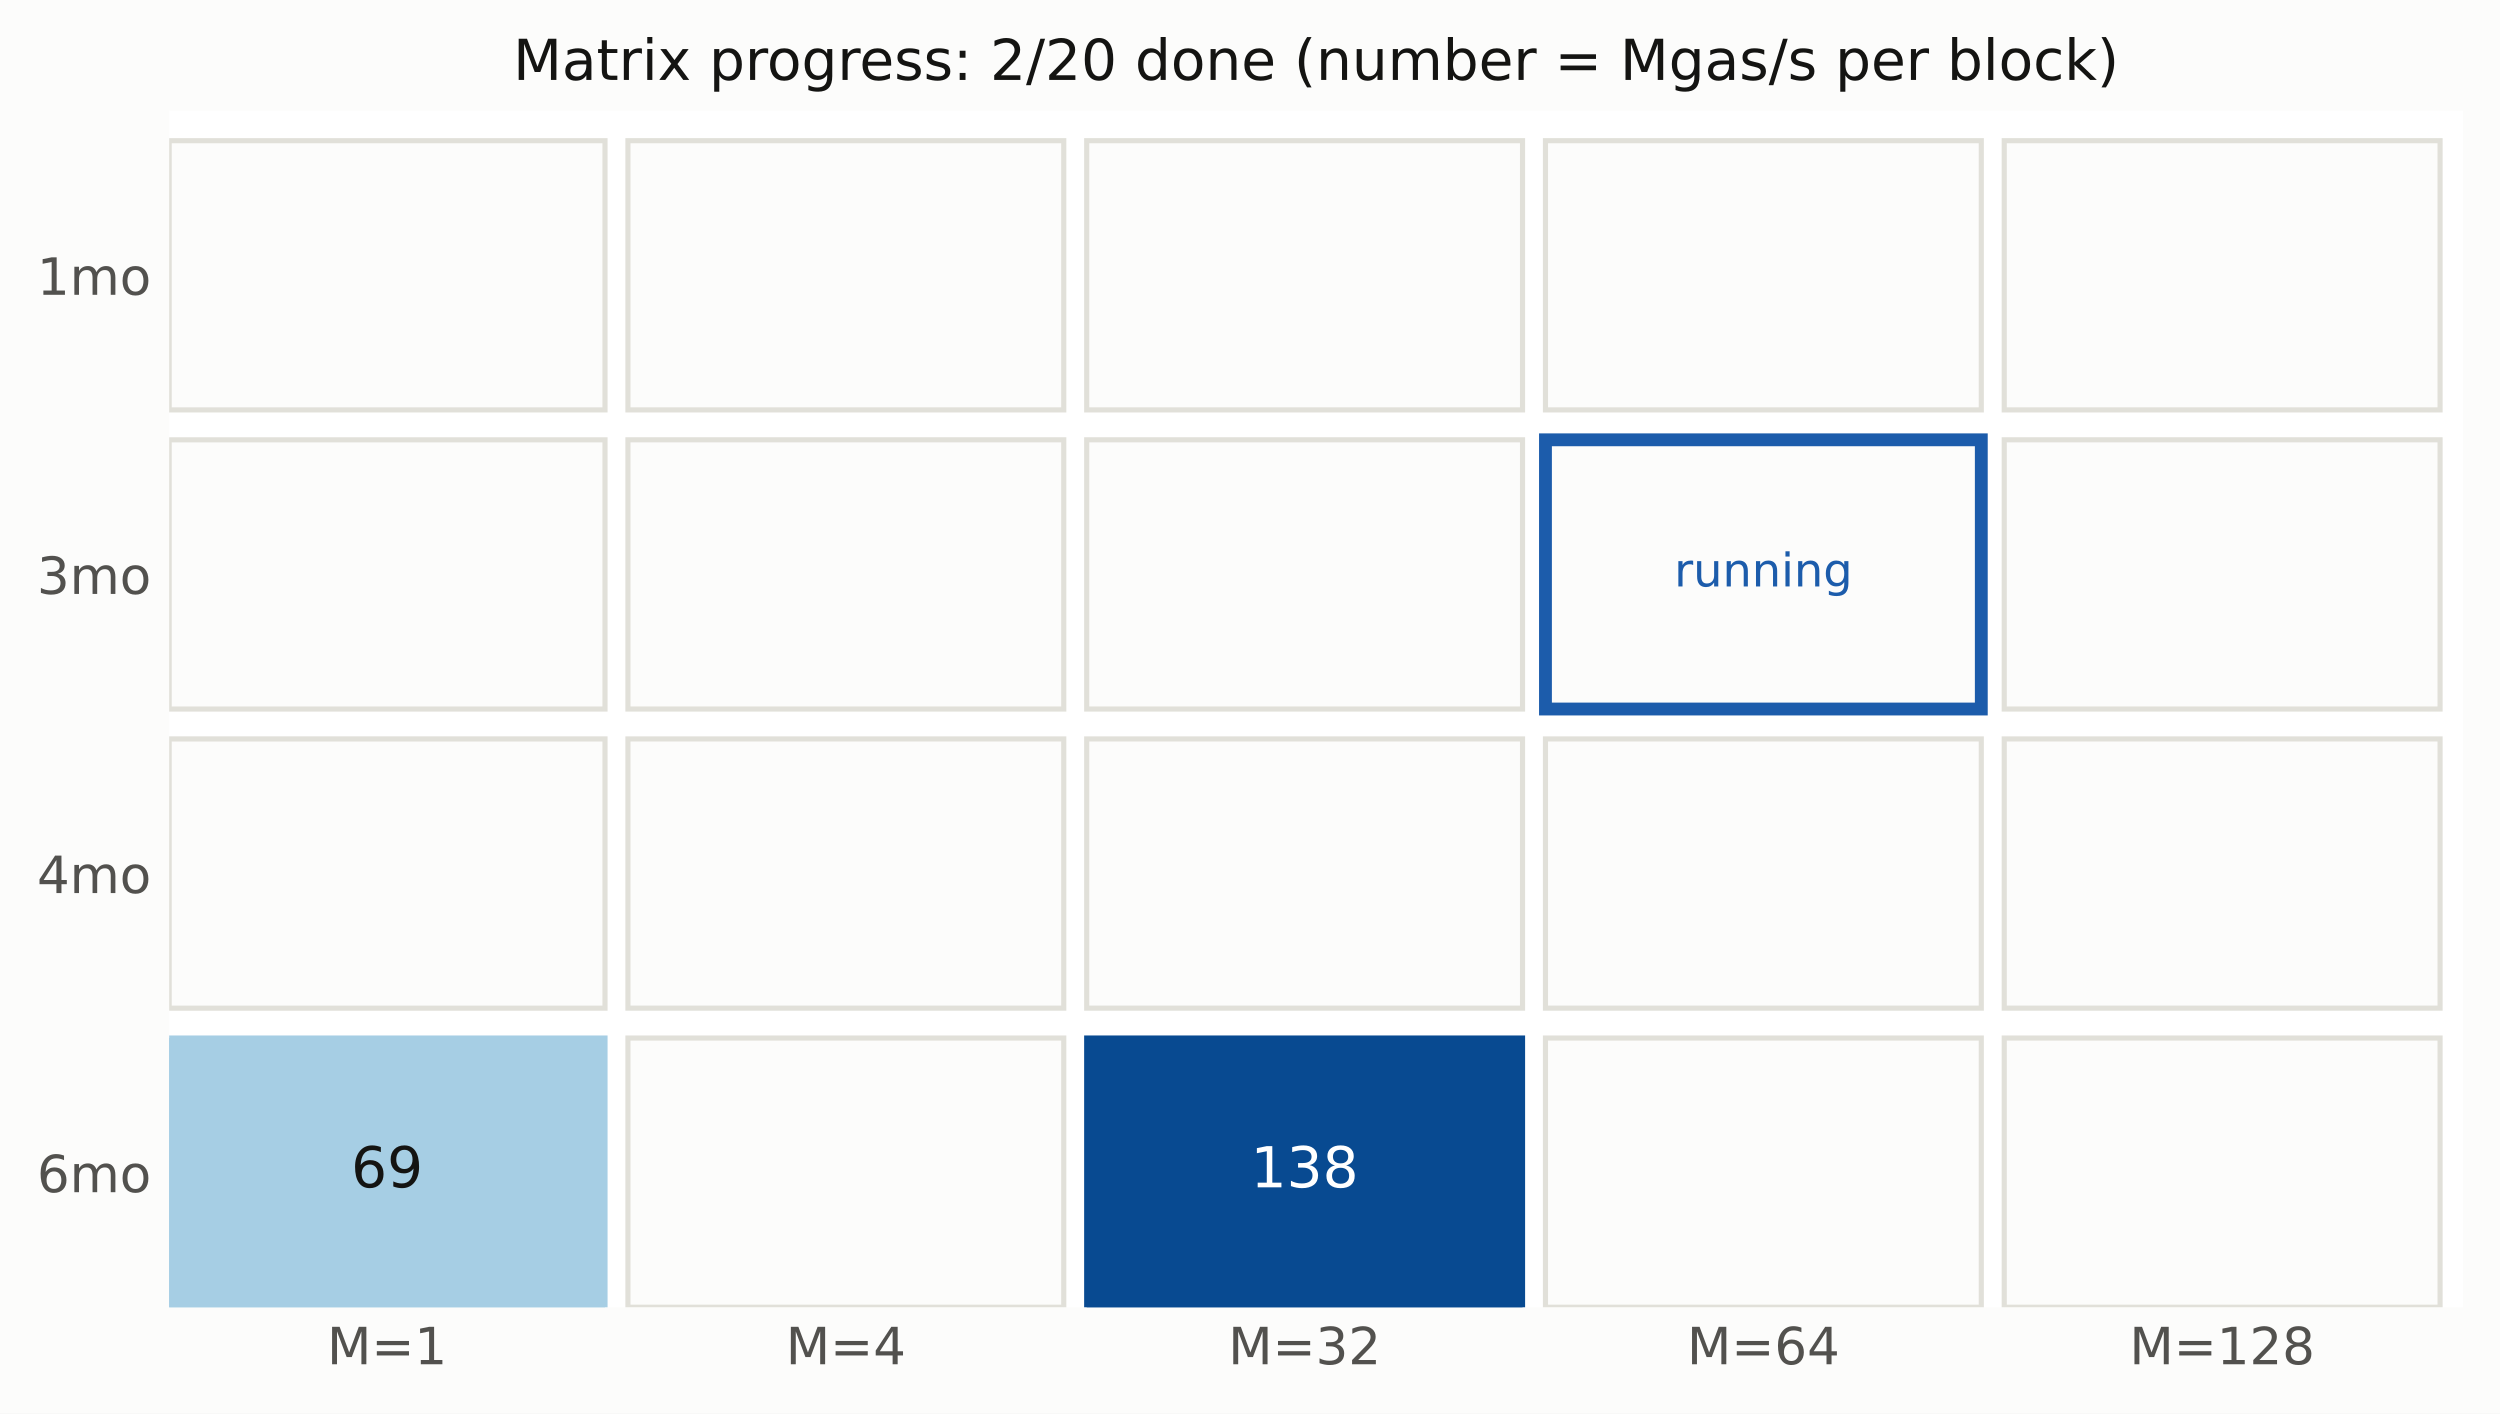
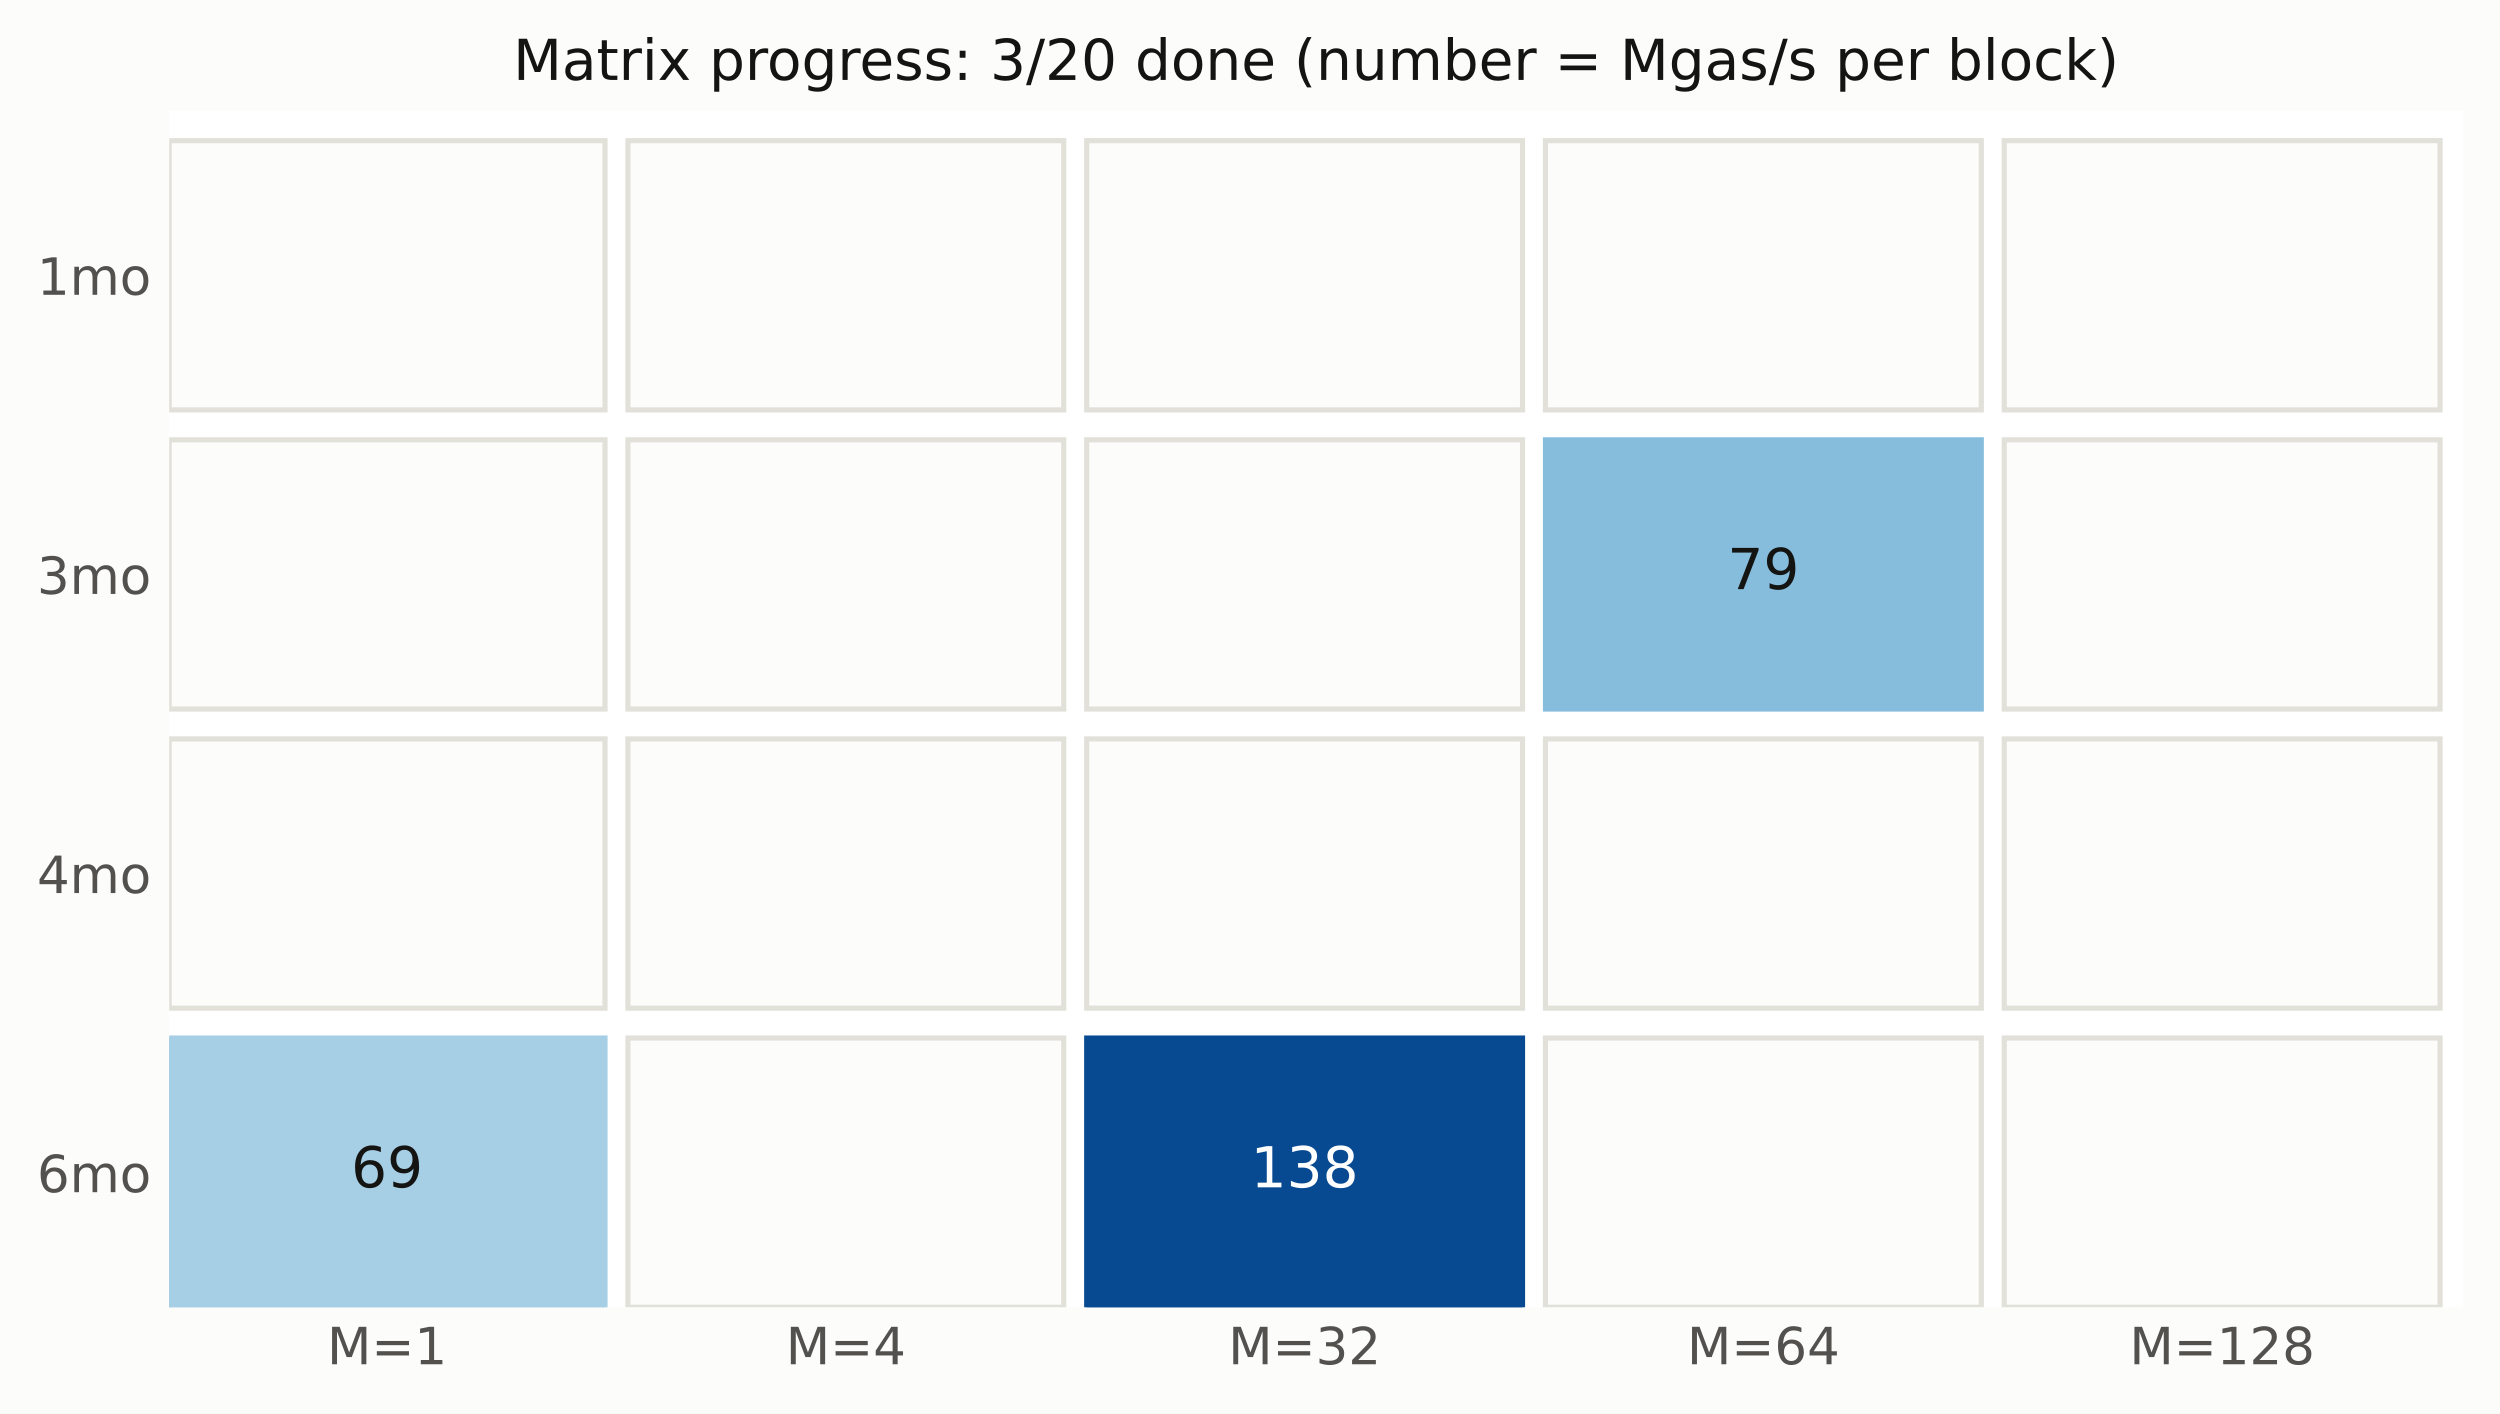
<svg xmlns="http://www.w3.org/2000/svg" xmlns:xlink="http://www.w3.org/1999/xlink" width="486.522pt" height="275.106pt" viewBox="0 0 486.522 275.106" version="1.1">
  <defs>
    <style type="text/css">*{stroke-linejoin: round; stroke-linecap: butt}</style>
  </defs>
  <g id="figure_1">
    <g id="patch_1">
      <path d="M 0 275.106  L 486.522 275.106  L 486.522 0  L 0 0  z " style="fill: #fcfcfb" />
    </g>
    <g id="axes_1">
      <g id="patch_2">
        <path d="M 32.922 254.406  L 479.322 254.406  L 479.322 21.558  L 32.922 21.558  z " style="fill: #ffffff" />
      </g>
      <g id="patch_3">
-         <path d="M 32.922 79.77  L 117.738 79.77  L 117.738 27.379  L 32.922 27.379  z " clip-path="url(#p1626d3e644)" style="fill: #fcfcfb; stroke: #e1e0d9; stroke-linejoin: miter" />
+         <path d="M 32.922 79.77  L 117.738 79.77  L 117.738 27.379  L 32.922 27.379  z " clip-path="url(#p7a8d017840)" style="fill: #fcfcfb; stroke: #e1e0d9; stroke-linejoin: miter" />
      </g>
      <g id="patch_4">
-         <path d="M 122.202 79.77  L 207.018 79.77  L 207.018 27.379  L 122.202 27.379  z " clip-path="url(#p1626d3e644)" style="fill: #fcfcfb; stroke: #e1e0d9; stroke-linejoin: miter" />
+         <path d="M 122.202 79.77  L 207.018 79.77  L 207.018 27.379  L 122.202 27.379  z " clip-path="url(#p7a8d017840)" style="fill: #fcfcfb; stroke: #e1e0d9; stroke-linejoin: miter" />
      </g>
      <g id="patch_5">
-         <path d="M 211.482 79.77  L 296.298 79.77  L 296.298 27.379  L 211.482 27.379  z " clip-path="url(#p1626d3e644)" style="fill: #fcfcfb; stroke: #e1e0d9; stroke-linejoin: miter" />
+         <path d="M 211.482 79.77  L 296.298 79.77  L 296.298 27.379  L 211.482 27.379  z " clip-path="url(#p7a8d017840)" style="fill: #fcfcfb; stroke: #e1e0d9; stroke-linejoin: miter" />
      </g>
      <g id="patch_6">
-         <path d="M 300.762 79.77  L 385.578 79.77  L 385.578 27.379  L 300.762 27.379  z " clip-path="url(#p1626d3e644)" style="fill: #fcfcfb; stroke: #e1e0d9; stroke-linejoin: miter" />
+         <path d="M 300.762 79.77  L 385.578 79.77  L 385.578 27.379  L 300.762 27.379  z " clip-path="url(#p7a8d017840)" style="fill: #fcfcfb; stroke: #e1e0d9; stroke-linejoin: miter" />
      </g>
      <g id="patch_7">
-         <path d="M 390.042 79.77  L 474.858 79.77  L 474.858 27.379  L 390.042 27.379  z " clip-path="url(#p1626d3e644)" style="fill: #fcfcfb; stroke: #e1e0d9; stroke-linejoin: miter" />
+         <path d="M 390.042 79.77  L 474.858 79.77  L 474.858 27.379  L 390.042 27.379  z " clip-path="url(#p7a8d017840)" style="fill: #fcfcfb; stroke: #e1e0d9; stroke-linejoin: miter" />
      </g>
      <g id="patch_8">
-         <path d="M 32.922 137.982  L 117.738 137.982  L 117.738 85.591  L 32.922 85.591  z " clip-path="url(#p1626d3e644)" style="fill: #fcfcfb; stroke: #e1e0d9; stroke-linejoin: miter" />
+         <path d="M 32.922 137.982  L 117.738 137.982  L 117.738 85.591  L 32.922 85.591  z " clip-path="url(#p7a8d017840)" style="fill: #fcfcfb; stroke: #e1e0d9; stroke-linejoin: miter" />
      </g>
      <g id="patch_9">
-         <path d="M 122.202 137.982  L 207.018 137.982  L 207.018 85.591  L 122.202 85.591  z " clip-path="url(#p1626d3e644)" style="fill: #fcfcfb; stroke: #e1e0d9; stroke-linejoin: miter" />
+         <path d="M 122.202 137.982  L 207.018 137.982  L 207.018 85.591  L 122.202 85.591  z " clip-path="url(#p7a8d017840)" style="fill: #fcfcfb; stroke: #e1e0d9; stroke-linejoin: miter" />
      </g>
      <g id="patch_10">
-         <path d="M 211.482 137.982  L 296.298 137.982  L 296.298 85.591  L 211.482 85.591  z " clip-path="url(#p1626d3e644)" style="fill: #fcfcfb; stroke: #e1e0d9; stroke-linejoin: miter" />
+         <path d="M 211.482 137.982  L 296.298 137.982  L 296.298 85.591  L 211.482 85.591  z " clip-path="url(#p7a8d017840)" style="fill: #fcfcfb; stroke: #e1e0d9; stroke-linejoin: miter" />
      </g>
      <g id="patch_11">
-         <path d="M 300.762 137.982  L 385.578 137.982  L 385.578 85.591  L 300.762 85.591  z " clip-path="url(#p1626d3e644)" style="fill: #fcfcfb; stroke: #1c5cab; stroke-width: 2.5; stroke-linejoin: miter" />
+         <path d="M 300.762 137.982  L 385.578 137.982  L 385.578 85.591  L 300.762 85.591  z " clip-path="url(#p7a8d017840)" style="fill: #87bddc; stroke: #87bddc; stroke-linejoin: miter" />
      </g>
      <g id="patch_12">
-         <path d="M 390.042 137.982  L 474.858 137.982  L 474.858 85.591  L 390.042 85.591  z " clip-path="url(#p1626d3e644)" style="fill: #fcfcfb; stroke: #e1e0d9; stroke-linejoin: miter" />
+         <path d="M 390.042 137.982  L 474.858 137.982  L 474.858 85.591  L 390.042 85.591  z " clip-path="url(#p7a8d017840)" style="fill: #fcfcfb; stroke: #e1e0d9; stroke-linejoin: miter" />
      </g>
      <g id="patch_13">
-         <path d="M 32.922 196.194  L 117.738 196.194  L 117.738 143.803  L 32.922 143.803  z " clip-path="url(#p1626d3e644)" style="fill: #fcfcfb; stroke: #e1e0d9; stroke-linejoin: miter" />
+         <path d="M 32.922 196.194  L 117.738 196.194  L 117.738 143.803  L 32.922 143.803  z " clip-path="url(#p7a8d017840)" style="fill: #fcfcfb; stroke: #e1e0d9; stroke-linejoin: miter" />
      </g>
      <g id="patch_14">
-         <path d="M 122.202 196.194  L 207.018 196.194  L 207.018 143.803  L 122.202 143.803  z " clip-path="url(#p1626d3e644)" style="fill: #fcfcfb; stroke: #e1e0d9; stroke-linejoin: miter" />
+         <path d="M 122.202 196.194  L 207.018 196.194  L 207.018 143.803  L 122.202 143.803  z " clip-path="url(#p7a8d017840)" style="fill: #fcfcfb; stroke: #e1e0d9; stroke-linejoin: miter" />
      </g>
      <g id="patch_15">
-         <path d="M 211.482 196.194  L 296.298 196.194  L 296.298 143.803  L 211.482 143.803  z " clip-path="url(#p1626d3e644)" style="fill: #fcfcfb; stroke: #e1e0d9; stroke-linejoin: miter" />
+         <path d="M 211.482 196.194  L 296.298 196.194  L 296.298 143.803  L 211.482 143.803  z " clip-path="url(#p7a8d017840)" style="fill: #fcfcfb; stroke: #e1e0d9; stroke-linejoin: miter" />
      </g>
      <g id="patch_16">
-         <path d="M 300.762 196.194  L 385.578 196.194  L 385.578 143.803  L 300.762 143.803  z " clip-path="url(#p1626d3e644)" style="fill: #fcfcfb; stroke: #e1e0d9; stroke-linejoin: miter" />
+         <path d="M 300.762 196.194  L 385.578 196.194  L 385.578 143.803  L 300.762 143.803  z " clip-path="url(#p7a8d017840)" style="fill: #fcfcfb; stroke: #e1e0d9; stroke-linejoin: miter" />
      </g>
      <g id="patch_17">
-         <path d="M 390.042 196.194  L 474.858 196.194  L 474.858 143.803  L 390.042 143.803  z " clip-path="url(#p1626d3e644)" style="fill: #fcfcfb; stroke: #e1e0d9; stroke-linejoin: miter" />
+         <path d="M 390.042 196.194  L 474.858 196.194  L 474.858 143.803  L 390.042 143.803  z " clip-path="url(#p7a8d017840)" style="fill: #fcfcfb; stroke: #e1e0d9; stroke-linejoin: miter" />
      </g>
      <g id="patch_18">
-         <path d="M 32.922 254.406  L 117.738 254.406  L 117.738 202.015  L 32.922 202.015  z " clip-path="url(#p1626d3e644)" style="fill: #a6cee4; stroke: #a6cee4; stroke-linejoin: miter" />
+         <path d="M 32.922 254.406  L 117.738 254.406  L 117.738 202.015  L 32.922 202.015  z " clip-path="url(#p7a8d017840)" style="fill: #a6cee4; stroke: #a6cee4; stroke-linejoin: miter" />
      </g>
      <g id="patch_19">
-         <path d="M 122.202 254.406  L 207.018 254.406  L 207.018 202.015  L 122.202 202.015  z " clip-path="url(#p1626d3e644)" style="fill: #fcfcfb; stroke: #e1e0d9; stroke-linejoin: miter" />
+         <path d="M 122.202 254.406  L 207.018 254.406  L 207.018 202.015  L 122.202 202.015  z " clip-path="url(#p7a8d017840)" style="fill: #fcfcfb; stroke: #e1e0d9; stroke-linejoin: miter" />
      </g>
      <g id="patch_20">
-         <path d="M 211.482 254.406  L 296.298 254.406  L 296.298 202.015  L 211.482 202.015  z " clip-path="url(#p1626d3e644)" style="fill: #084a91; stroke: #084a91; stroke-linejoin: miter" />
+         <path d="M 211.482 254.406  L 296.298 254.406  L 296.298 202.015  L 211.482 202.015  z " clip-path="url(#p7a8d017840)" style="fill: #084a91; stroke: #084a91; stroke-linejoin: miter" />
      </g>
      <g id="patch_21">
-         <path d="M 300.762 254.406  L 385.578 254.406  L 385.578 202.015  L 300.762 202.015  z " clip-path="url(#p1626d3e644)" style="fill: #fcfcfb; stroke: #e1e0d9; stroke-linejoin: miter" />
+         <path d="M 300.762 254.406  L 385.578 254.406  L 385.578 202.015  L 300.762 202.015  z " clip-path="url(#p7a8d017840)" style="fill: #fcfcfb; stroke: #e1e0d9; stroke-linejoin: miter" />
      </g>
      <g id="patch_22">
-         <path d="M 390.042 254.406  L 474.858 254.406  L 474.858 202.015  L 390.042 202.015  z " clip-path="url(#p1626d3e644)" style="fill: #fcfcfb; stroke: #e1e0d9; stroke-linejoin: miter" />
+         <path d="M 390.042 254.406  L 474.858 254.406  L 474.858 202.015  L 390.042 202.015  z " clip-path="url(#p7a8d017840)" style="fill: #fcfcfb; stroke: #e1e0d9; stroke-linejoin: miter" />
      </g>
      <g id="matplotlib.axis_1">
        <g id="xtick_1">
          <g id="line2d_1" />
          <g id="text_1">
            <g style="fill: #52514e" transform="translate(63.64472 265.5039) scale(0.1 -0.1)">
              <defs>
                <path id="DejaVuSans-30" d="M 628 4666  L 1569 4666  L 2759 1491  L 3956 4666  L 4897 4666  L 4897 0  L 4281 0  L 4281 4097  L 3078 897  L 2444 897  L 1241 4097  L 1241 0  L 628 0  L 628 4666  z " transform="scale(0.015625)" />
                <path id="DejaVuSans-20" d="M 678 2906  L 4684 2906  L 4684 2381  L 678 2381  L 678 2906  z M 678 1631  L 4684 1631  L 4684 1100  L 678 1100  L 678 1631  z " transform="scale(0.015625)" />
                <path id="DejaVuSans-14" d="M 794 531  L 1825 531  L 1825 4091  L 703 3866  L 703 4441  L 1819 4666  L 2450 4666  L 2450 531  L 3481 531  L 3481 0  L 794 0  L 794 531  z " transform="scale(0.015625)" />
              </defs>
              <use xlink:href="#DejaVuSans-30" />
              <use xlink:href="#DejaVuSans-20" transform="translate(86.28125 0)" />
              <use xlink:href="#DejaVuSans-14" transform="translate(170.0781 0)" />
            </g>
          </g>
        </g>
        <g id="xtick_2">
          <g id="line2d_2" />
          <g id="text_2">
            <g style="fill: #52514e" transform="translate(152.9247 265.5039) scale(0.1 -0.1)">
              <defs>
                <path id="DejaVuSans-17" d="M 2419 4116  L 825 1625  L 2419 1625  L 2419 4116  z M 2253 4666  L 3047 4666  L 3047 1625  L 3713 1625  L 3713 1100  L 3047 1100  L 3047 0  L 2419 0  L 2419 1100  L 313 1100  L 313 1709  L 2253 4666  z " transform="scale(0.015625)" />
              </defs>
              <use xlink:href="#DejaVuSans-30" />
              <use xlink:href="#DejaVuSans-20" transform="translate(86.28125 0)" />
              <use xlink:href="#DejaVuSans-17" transform="translate(170.0781 0)" />
            </g>
          </g>
        </g>
        <g id="xtick_3">
          <g id="line2d_3" />
          <g id="text_3">
            <g style="fill: #52514e" transform="translate(239.0235 265.5039) scale(0.1 -0.1)">
              <defs>
                <path id="DejaVuSans-16" d="M 2597 2516  Q 3050 2419 3304 2112  Q 3559 1806 3559 1356  Q 3559 666 3084 287  Q 2609 -91 1734 -91  Q 1441 -91 1130 -33  Q 819 25 488 141  L 488 750  Q 750 597 1062 519  Q 1375 441 1716 441  Q 2309 441 2620 675  Q 2931 909 2931 1356  Q 2931 1769 2642 2001  Q 2353 2234 1838 2234  L 1294 2234  L 1294 2753  L 1863 2753  Q 2328 2753 2575 2939  Q 2822 3125 2822 3475  Q 2822 3834 2567 4026  Q 2313 4219 1838 4219  Q 1578 4219 1281 4162  Q 984 4106 628 3988  L 628 4550  Q 988 4650 1302 4700  Q 1616 4750 1894 4750  Q 2613 4750 3031 4423  Q 3450 4097 3450 3541  Q 3450 3153 3228 2886  Q 3006 2619 2597 2516  z " transform="scale(0.015625)" />
                <path id="DejaVuSans-15" d="M 1228 531  L 3431 531  L 3431 0  L 469 0  L 469 531  Q 828 903 1448 1529  Q 2069 2156 2228 2338  Q 2531 2678 2651 2914  Q 2772 3150 2772 3378  Q 2772 3750 2511 3984  Q 2250 4219 1831 4219  Q 1534 4219 1204 4116  Q 875 4013 500 3803  L 500 4441  Q 881 4594 1212 4672  Q 1544 4750 1819 4750  Q 2544 4750 2975 4387  Q 3406 4025 3406 3419  Q 3406 3131 3298 2873  Q 3191 2616 2906 2266  Q 2828 2175 2409 1742  Q 1991 1309 1228 531  z " transform="scale(0.015625)" />
              </defs>
              <use xlink:href="#DejaVuSans-30" />
              <use xlink:href="#DejaVuSans-20" transform="translate(86.28125 0)" />
              <use xlink:href="#DejaVuSans-16" transform="translate(170.0781 0)" />
              <use xlink:href="#DejaVuSans-15" transform="translate(233.7031 0)" />
            </g>
          </g>
        </g>
        <g id="xtick_4">
          <g id="line2d_4" />
          <g id="text_4">
            <g style="fill: #52514e" transform="translate(328.3035 265.5039) scale(0.1 -0.1)">
              <defs>
                <path id="DejaVuSans-19" d="M 2113 2584  Q 1688 2584 1439 2293  Q 1191 2003 1191 1497  Q 1191 994 1439 701  Q 1688 409 2113 409  Q 2538 409 2786 701  Q 3034 994 3034 1497  Q 3034 2003 2786 2293  Q 2538 2584 2113 2584  z M 3366 4563  L 3366 3988  Q 3128 4100 2886 4159  Q 2644 4219 2406 4219  Q 1781 4219 1451 3797  Q 1122 3375 1075 2522  Q 1259 2794 1537 2939  Q 1816 3084 2150 3084  Q 2853 3084 3261 2657  Q 3669 2231 3669 1497  Q 3669 778 3244 343  Q 2819 -91 2113 -91  Q 1303 -91 875 529  Q 447 1150 447 2328  Q 447 3434 972 4092  Q 1497 4750 2381 4750  Q 2619 4750 2861 4703  Q 3103 4656 3366 4563  z " transform="scale(0.015625)" />
              </defs>
              <use xlink:href="#DejaVuSans-30" />
              <use xlink:href="#DejaVuSans-20" transform="translate(86.28125 0)" />
              <use xlink:href="#DejaVuSans-19" transform="translate(170.0781 0)" />
              <use xlink:href="#DejaVuSans-17" transform="translate(233.7031 0)" />
            </g>
          </g>
        </g>
        <g id="xtick_5">
          <g id="line2d_5" />
          <g id="text_5">
            <g style="fill: #52514e" transform="translate(414.4022 265.5039) scale(0.1 -0.1)">
              <defs>
                <path id="DejaVuSans-1b" d="M 2034 2216  Q 1584 2216 1326 1975  Q 1069 1734 1069 1313  Q 1069 891 1326 650  Q 1584 409 2034 409  Q 2484 409 2743 651  Q 3003 894 3003 1313  Q 3003 1734 2745 1975  Q 2488 2216 2034 2216  z M 1403 2484  Q 997 2584 770 2862  Q 544 3141 544 3541  Q 544 4100 942 4425  Q 1341 4750 2034 4750  Q 2731 4750 3128 4425  Q 3525 4100 3525 3541  Q 3525 3141 3298 2862  Q 3072 2584 2669 2484  Q 3125 2378 3379 2068  Q 3634 1759 3634 1313  Q 3634 634 3220 271  Q 2806 -91 2034 -91  Q 1263 -91 848 271  Q 434 634 434 1313  Q 434 1759 690 2068  Q 947 2378 1403 2484  z M 1172 3481  Q 1172 3119 1398 2916  Q 1625 2713 2034 2713  Q 2441 2713 2670 2916  Q 2900 3119 2900 3481  Q 2900 3844 2670 4047  Q 2441 4250 2034 4250  Q 1625 4250 1398 4047  Q 1172 3844 1172 3481  z " transform="scale(0.015625)" />
              </defs>
              <use xlink:href="#DejaVuSans-30" />
              <use xlink:href="#DejaVuSans-20" transform="translate(86.28125 0)" />
              <use xlink:href="#DejaVuSans-14" transform="translate(170.0781 0)" />
              <use xlink:href="#DejaVuSans-15" transform="translate(233.7031 0)" />
              <use xlink:href="#DejaVuSans-1b" transform="translate(297.3281 0)" />
            </g>
          </g>
        </g>
      </g>
      <g id="matplotlib.axis_2">
        <g id="ytick_1">
          <g id="line2d_6" />
          <g id="text_6">
            <g style="fill: #52514e" transform="translate(7.2 57.37371) scale(0.1 -0.1)">
              <defs>
                <path id="DejaVuSans-50" d="M 3328 2828  Q 3544 3216 3844 3400  Q 4144 3584 4550 3584  Q 5097 3584 5394 3201  Q 5691 2819 5691 2113  L 5691 0  L 5113 0  L 5113 2094  Q 5113 2597 4934 2840  Q 4756 3084 4391 3084  Q 3944 3084 3684 2787  Q 3425 2491 3425 1978  L 3425 0  L 2847 0  L 2847 2094  Q 2847 2600 2669 2842  Q 2491 3084 2119 3084  Q 1678 3084 1418 2786  Q 1159 2488 1159 1978  L 1159 0  L 581 0  L 581 3500  L 1159 3500  L 1159 2956  Q 1356 3278 1631 3431  Q 1906 3584 2284 3584  Q 2666 3584 2933 3390  Q 3200 3197 3328 2828  z " transform="scale(0.015625)" />
                <path id="DejaVuSans-52" d="M 1959 3097  Q 1497 3097 1228 2736  Q 959 2375 959 1747  Q 959 1119 1226 758  Q 1494 397 1959 397  Q 2419 397 2687 759  Q 2956 1122 2956 1747  Q 2956 2369 2687 2733  Q 2419 3097 1959 3097  z M 1959 3584  Q 2709 3584 3137 3096  Q 3566 2609 3566 1747  Q 3566 888 3137 398  Q 2709 -91 1959 -91  Q 1206 -91 779 398  Q 353 888 353 1747  Q 353 2609 779 3096  Q 1206 3584 1959 3584  z " transform="scale(0.015625)" />
              </defs>
              <use xlink:href="#DejaVuSans-14" />
              <use xlink:href="#DejaVuSans-50" transform="translate(63.625 0)" />
              <use xlink:href="#DejaVuSans-52" transform="translate(161.0312 0)" />
            </g>
          </g>
        </g>
        <g id="ytick_2">
          <g id="line2d_7" />
          <g id="text_7">
            <g style="fill: #52514e" transform="translate(7.2 115.5857) scale(0.1 -0.1)">
              <use xlink:href="#DejaVuSans-16" />
              <use xlink:href="#DejaVuSans-50" transform="translate(63.625 0)" />
              <use xlink:href="#DejaVuSans-52" transform="translate(161.0312 0)" />
            </g>
          </g>
        </g>
        <g id="ytick_3">
          <g id="line2d_8" />
          <g id="text_8">
            <g style="fill: #52514e" transform="translate(7.2 173.7977) scale(0.1 -0.1)">
              <use xlink:href="#DejaVuSans-17" />
              <use xlink:href="#DejaVuSans-50" transform="translate(63.625 0)" />
              <use xlink:href="#DejaVuSans-52" transform="translate(161.0312 0)" />
            </g>
          </g>
        </g>
        <g id="ytick_4">
          <g id="line2d_9" />
          <g id="text_9">
            <g style="fill: #52514e" transform="translate(7.2 232.0097) scale(0.1 -0.1)">
              <use xlink:href="#DejaVuSans-19" />
              <use xlink:href="#DejaVuSans-50" transform="translate(63.625 0)" />
              <use xlink:href="#DejaVuSans-52" transform="translate(161.0312 0)" />
            </g>
          </g>
        </g>
      </g>
      <g id="text_10">
-         <g style="fill: #1c5cab" transform="translate(325.8055 114.1251) scale(0.09 -0.09)">
+         <g style="fill: #141412" transform="translate(336.1711 114.6443) scale(0.11 -0.11)">
          <defs>
-             <path id="DejaVuSans-55" d="M 2631 2963  Q 2534 3019 2420 3045  Q 2306 3072 2169 3072  Q 1681 3072 1420 2755  Q 1159 2438 1159 1844  L 1159 0  L 581 0  L 581 3500  L 1159 3500  L 1159 2956  Q 1341 3275 1631 3429  Q 1922 3584 2338 3584  Q 2397 3584 2469 3576  Q 2541 3569 2628 3553  L 2631 2963  z " transform="scale(0.015625)" />
-             <path id="DejaVuSans-58" d="M 544 1381  L 544 3500  L 1119 3500  L 1119 1403  Q 1119 906 1312 657  Q 1506 409 1894 409  Q 2359 409 2629 706  Q 2900 1003 2900 1516  L 2900 3500  L 3475 3500  L 3475 0  L 2900 0  L 2900 538  Q 2691 219 2414 64  Q 2138 -91 1772 -91  Q 1169 -91 856 284  Q 544 659 544 1381  z M 1991 3584  L 1991 3584  z " transform="scale(0.015625)" />
-             <path id="DejaVuSans-51" d="M 3513 2113  L 3513 0  L 2938 0  L 2938 2094  Q 2938 2591 2744 2837  Q 2550 3084 2163 3084  Q 1697 3084 1428 2787  Q 1159 2491 1159 1978  L 1159 0  L 581 0  L 581 3500  L 1159 3500  L 1159 2956  Q 1366 3272 1645 3428  Q 1925 3584 2291 3584  Q 2894 3584 3203 3211  Q 3513 2838 3513 2113  z " transform="scale(0.015625)" />
-             <path id="DejaVuSans-4c" d="M 603 3500  L 1178 3500  L 1178 0  L 603 0  L 603 3500  z M 603 4863  L 1178 4863  L 1178 4134  L 603 4134  L 603 4863  z " transform="scale(0.015625)" />
-             <path id="DejaVuSans-4a" d="M 2906 1791  Q 2906 2416 2648 2759  Q 2391 3103 1925 3103  Q 1463 3103 1205 2759  Q 947 2416 947 1791  Q 947 1169 1205 825  Q 1463 481 1925 481  Q 2391 481 2648 825  Q 2906 1169 2906 1791  z M 3481 434  Q 3481 -459 3084 -895  Q 2688 -1331 1869 -1331  Q 1566 -1331 1297 -1286  Q 1028 -1241 775 -1147  L 775 -588  Q 1028 -725 1275 -790  Q 1522 -856 1778 -856  Q 2344 -856 2625 -561  Q 2906 -266 2906 331  L 2906 616  Q 2728 306 2450 153  Q 2172 0 1784 0  Q 1141 0 747 490  Q 353 981 353 1791  Q 353 2603 747 3093  Q 1141 3584 1784 3584  Q 2172 3584 2450 3431  Q 2728 3278 2906 2969  L 2906 3500  L 3481 3500  L 3481 434  z " transform="scale(0.015625)" />
+             <path id="DejaVuSans-1a" d="M 525 4666  L 3525 4666  L 3525 4397  L 1831 0  L 1172 0  L 2766 4134  L 525 4134  L 525 4666  z " transform="scale(0.015625)" />
+             <path id="DejaVuSans-1c" d="M 703 97  L 703 672  Q 941 559 1184 500  Q 1428 441 1663 441  Q 2288 441 2617 861  Q 2947 1281 2994 2138  Q 2813 1869 2534 1725  Q 2256 1581 1919 1581  Q 1219 1581 811 2004  Q 403 2428 403 3163  Q 403 3881 828 4315  Q 1253 4750 1959 4750  Q 2769 4750 3195 4129  Q 3622 3509 3622 2328  Q 3622 1225 3098 567  Q 2575 -91 1691 -91  Q 1453 -91 1209 -44  Q 966 3 703 97  z M 1959 2075  Q 2384 2075 2632 2365  Q 2881 2656 2881 3163  Q 2881 3666 2632 3958  Q 2384 4250 1959 4250  Q 1534 4250 1286 3958  Q 1038 3666 1038 3163  Q 1038 2656 1286 2365  Q 1534 2075 1959 2075  z " transform="scale(0.015625)" />
          </defs>
-           <use xlink:href="#DejaVuSans-55" />
-           <use xlink:href="#DejaVuSans-58" transform="translate(41.10938 0)" />
-           <use xlink:href="#DejaVuSans-51" transform="translate(104.4844 0)" />
-           <use xlink:href="#DejaVuSans-51" transform="translate(167.8594 0)" />
-           <use xlink:href="#DejaVuSans-4c" transform="translate(231.2344 0)" />
-           <use xlink:href="#DejaVuSans-51" transform="translate(259.0156 0)" />
-           <use xlink:href="#DejaVuSans-4a" transform="translate(322.3906 0)" />
+           <use xlink:href="#DejaVuSans-1a" />
+           <use xlink:href="#DejaVuSans-1c" transform="translate(63.625 0)" />
        </g>
      </g>
      <g id="text_11">
        <g style="fill: #141412" transform="translate(68.33113 231.0683) scale(0.11 -0.11)">
-           <defs>
-             <path id="DejaVuSans-1c" d="M 703 97  L 703 672  Q 941 559 1184 500  Q 1428 441 1663 441  Q 2288 441 2617 861  Q 2947 1281 2994 2138  Q 2813 1869 2534 1725  Q 2256 1581 1919 1581  Q 1219 1581 811 2004  Q 403 2428 403 3163  Q 403 3881 828 4315  Q 1253 4750 1959 4750  Q 2769 4750 3195 4129  Q 3622 3509 3622 2328  Q 3622 1225 3098 567  Q 2575 -91 1691 -91  Q 1453 -91 1209 -44  Q 966 3 703 97  z M 1959 2075  Q 2384 2075 2632 2365  Q 2881 2656 2881 3163  Q 2881 3666 2632 3958  Q 2384 4250 1959 4250  Q 1534 4250 1286 3958  Q 1038 3666 1038 3163  Q 1038 2656 1286 2365  Q 1534 2075 1959 2075  z " transform="scale(0.015625)" />
-           </defs>
          <use xlink:href="#DejaVuSans-19" />
          <use xlink:href="#DejaVuSans-1c" transform="translate(63.625 0)" />
        </g>
      </g>
      <g id="text_12">
        <g style="fill: #ffffff" transform="translate(243.3918 231.0683) scale(0.11 -0.11)">
          <use xlink:href="#DejaVuSans-14" />
          <use xlink:href="#DejaVuSans-16" transform="translate(63.625 0)" />
          <use xlink:href="#DejaVuSans-1b" transform="translate(127.25 0)" />
        </g>
      </g>
      <g id="text_13">
        <g style="fill: #141412" transform="translate(99.86086 15.55828) scale(0.11 -0.11)">
          <defs>
            <path id="DejaVuSans-44" d="M 2194 1759  Q 1497 1759 1228 1600  Q 959 1441 959 1056  Q 959 750 1161 570  Q 1363 391 1709 391  Q 2188 391 2477 730  Q 2766 1069 2766 1631  L 2766 1759  L 2194 1759  z M 3341 1997  L 3341 0  L 2766 0  L 2766 531  Q 2569 213 2275 61  Q 1981 -91 1556 -91  Q 1019 -91 701 211  Q 384 513 384 1019  Q 384 1609 779 1909  Q 1175 2209 1959 2209  L 2766 2209  L 2766 2266  Q 2766 2663 2505 2880  Q 2244 3097 1772 3097  Q 1472 3097 1187 3025  Q 903 2953 641 2809  L 641 3341  Q 956 3463 1253 3523  Q 1550 3584 1831 3584  Q 2591 3584 2966 3190  Q 3341 2797 3341 1997  z " transform="scale(0.015625)" />
            <path id="DejaVuSans-57" d="M 1172 4494  L 1172 3500  L 2356 3500  L 2356 3053  L 1172 3053  L 1172 1153  Q 1172 725 1289 603  Q 1406 481 1766 481  L 2356 481  L 2356 0  L 1766 0  Q 1100 0 847 248  Q 594 497 594 1153  L 594 3053  L 172 3053  L 172 3500  L 594 3500  L 594 4494  L 1172 4494  z " transform="scale(0.015625)" />
+             <path id="DejaVuSans-55" d="M 2631 2963  Q 2534 3019 2420 3045  Q 2306 3072 2169 3072  Q 1681 3072 1420 2755  Q 1159 2438 1159 1844  L 1159 0  L 581 0  L 581 3500  L 1159 3500  L 1159 2956  Q 1341 3275 1631 3429  Q 1922 3584 2338 3584  Q 2397 3584 2469 3576  Q 2541 3569 2628 3553  L 2631 2963  z " transform="scale(0.015625)" />
+             <path id="DejaVuSans-4c" d="M 603 3500  L 1178 3500  L 1178 0  L 603 0  L 603 3500  z M 603 4863  L 1178 4863  L 1178 4134  L 603 4134  L 603 4863  z " transform="scale(0.015625)" />
            <path id="DejaVuSans-5b" d="M 3513 3500  L 2247 1797  L 3578 0  L 2900 0  L 1881 1375  L 863 0  L 184 0  L 1544 1831  L 300 3500  L 978 3500  L 1906 2253  L 2834 3500  L 3513 3500  z " transform="scale(0.015625)" />
            <path id="DejaVuSans-3" transform="scale(0.015625)" />
            <path id="DejaVuSans-53" d="M 1159 525  L 1159 -1331  L 581 -1331  L 581 3500  L 1159 3500  L 1159 2969  Q 1341 3281 1617 3432  Q 1894 3584 2278 3584  Q 2916 3584 3314 3078  Q 3713 2572 3713 1747  Q 3713 922 3314 415  Q 2916 -91 2278 -91  Q 1894 -91 1617 61  Q 1341 213 1159 525  z M 3116 1747  Q 3116 2381 2855 2742  Q 2594 3103 2138 3103  Q 1681 3103 1420 2742  Q 1159 2381 1159 1747  Q 1159 1113 1420 752  Q 1681 391 2138 391  Q 2594 391 2855 752  Q 3116 1113 3116 1747  z " transform="scale(0.015625)" />
+             <path id="DejaVuSans-4a" d="M 2906 1791  Q 2906 2416 2648 2759  Q 2391 3103 1925 3103  Q 1463 3103 1205 2759  Q 947 2416 947 1791  Q 947 1169 1205 825  Q 1463 481 1925 481  Q 2391 481 2648 825  Q 2906 1169 2906 1791  z M 3481 434  Q 3481 -459 3084 -895  Q 2688 -1331 1869 -1331  Q 1566 -1331 1297 -1286  Q 1028 -1241 775 -1147  L 775 -588  Q 1028 -725 1275 -790  Q 1522 -856 1778 -856  Q 2344 -856 2625 -561  Q 2906 -266 2906 331  L 2906 616  Q 2728 306 2450 153  Q 2172 0 1784 0  Q 1141 0 747 490  Q 353 981 353 1791  Q 353 2603 747 3093  Q 1141 3584 1784 3584  Q 2172 3584 2450 3431  Q 2728 3278 2906 2969  L 2906 3500  L 3481 3500  L 3481 434  z " transform="scale(0.015625)" />
            <path id="DejaVuSans-48" d="M 3597 1894  L 3597 1613  L 953 1613  Q 991 1019 1311 708  Q 1631 397 2203 397  Q 2534 397 2845 478  Q 3156 559 3463 722  L 3463 178  Q 3153 47 2828 -22  Q 2503 -91 2169 -91  Q 1331 -91 842 396  Q 353 884 353 1716  Q 353 2575 817 3079  Q 1281 3584 2069 3584  Q 2775 3584 3186 3129  Q 3597 2675 3597 1894  z M 3022 2063  Q 3016 2534 2758 2815  Q 2500 3097 2075 3097  Q 1594 3097 1305 2825  Q 1016 2553 972 2059  L 3022 2063  z " transform="scale(0.015625)" />
            <path id="DejaVuSans-56" d="M 2834 3397  L 2834 2853  Q 2591 2978 2328 3040  Q 2066 3103 1784 3103  Q 1356 3103 1142 2972  Q 928 2841 928 2578  Q 928 2378 1081 2264  Q 1234 2150 1697 2047  L 1894 2003  Q 2506 1872 2764 1633  Q 3022 1394 3022 966  Q 3022 478 2636 193  Q 2250 -91 1575 -91  Q 1294 -91 989 -36  Q 684 19 347 128  L 347 722  Q 666 556 975 473  Q 1284 391 1588 391  Q 1994 391 2212 530  Q 2431 669 2431 922  Q 2431 1156 2273 1281  Q 2116 1406 1581 1522  L 1381 1569  Q 847 1681 609 1914  Q 372 2147 372 2553  Q 372 3047 722 3315  Q 1072 3584 1716 3584  Q 2034 3584 2315 3537  Q 2597 3491 2834 3397  z " transform="scale(0.015625)" />
            <path id="DejaVuSans-1d" d="M 750 794  L 1409 794  L 1409 0  L 750 0  L 750 794  z M 750 3309  L 1409 3309  L 1409 2516  L 750 2516  L 750 3309  z " transform="scale(0.015625)" />
            <path id="DejaVuSans-12" d="M 1625 4666  L 2156 4666  L 531 -594  L 0 -594  L 1625 4666  z " transform="scale(0.015625)" />
            <path id="DejaVuSans-13" d="M 2034 4250  Q 1547 4250 1301 3770  Q 1056 3291 1056 2328  Q 1056 1369 1301 889  Q 1547 409 2034 409  Q 2525 409 2770 889  Q 3016 1369 3016 2328  Q 3016 3291 2770 3770  Q 2525 4250 2034 4250  z M 2034 4750  Q 2819 4750 3233 4129  Q 3647 3509 3647 2328  Q 3647 1150 3233 529  Q 2819 -91 2034 -91  Q 1250 -91 836 529  Q 422 1150 422 2328  Q 422 3509 836 4129  Q 1250 4750 2034 4750  z " transform="scale(0.015625)" />
            <path id="DejaVuSans-47" d="M 2906 2969  L 2906 4863  L 3481 4863  L 3481 0  L 2906 0  L 2906 525  Q 2725 213 2448 61  Q 2172 -91 1784 -91  Q 1150 -91 751 415  Q 353 922 353 1747  Q 353 2572 751 3078  Q 1150 3584 1784 3584  Q 2172 3584 2448 3432  Q 2725 3281 2906 2969  z M 947 1747  Q 947 1113 1208 752  Q 1469 391 1925 391  Q 2381 391 2643 752  Q 2906 1113 2906 1747  Q 2906 2381 2643 2742  Q 2381 3103 1925 3103  Q 1469 3103 1208 2742  Q 947 2381 947 1747  z " transform="scale(0.015625)" />
+             <path id="DejaVuSans-51" d="M 3513 2113  L 3513 0  L 2938 0  L 2938 2094  Q 2938 2591 2744 2837  Q 2550 3084 2163 3084  Q 1697 3084 1428 2787  Q 1159 2491 1159 1978  L 1159 0  L 581 0  L 581 3500  L 1159 3500  L 1159 2956  Q 1366 3272 1645 3428  Q 1925 3584 2291 3584  Q 2894 3584 3203 3211  Q 3513 2838 3513 2113  z " transform="scale(0.015625)" />
            <path id="DejaVuSans-b" d="M 1984 4856  Q 1566 4138 1362 3434  Q 1159 2731 1159 2009  Q 1159 1288 1364 580  Q 1569 -128 1984 -844  L 1484 -844  Q 1016 -109 783 600  Q 550 1309 550 2009  Q 550 2706 781 3412  Q 1013 4119 1484 4856  L 1984 4856  z " transform="scale(0.015625)" />
+             <path id="DejaVuSans-58" d="M 544 1381  L 544 3500  L 1119 3500  L 1119 1403  Q 1119 906 1312 657  Q 1506 409 1894 409  Q 2359 409 2629 706  Q 2900 1003 2900 1516  L 2900 3500  L 3475 3500  L 3475 0  L 2900 0  L 2900 538  Q 2691 219 2414 64  Q 2138 -91 1772 -91  Q 1169 -91 856 284  Q 544 659 544 1381  z M 1991 3584  L 1991 3584  z " transform="scale(0.015625)" />
            <path id="DejaVuSans-45" d="M 3116 1747  Q 3116 2381 2855 2742  Q 2594 3103 2138 3103  Q 1681 3103 1420 2742  Q 1159 2381 1159 1747  Q 1159 1113 1420 752  Q 1681 391 2138 391  Q 2594 391 2855 752  Q 3116 1113 3116 1747  z M 1159 2969  Q 1341 3281 1617 3432  Q 1894 3584 2278 3584  Q 2916 3584 3314 3078  Q 3713 2572 3713 1747  Q 3713 922 3314 415  Q 2916 -91 2278 -91  Q 1894 -91 1617 61  Q 1341 213 1159 525  L 1159 0  L 581 0  L 581 4863  L 1159 4863  L 1159 2969  z " transform="scale(0.015625)" />
            <path id="DejaVuSans-4f" d="M 603 4863  L 1178 4863  L 1178 0  L 603 0  L 603 4863  z " transform="scale(0.015625)" />
            <path id="DejaVuSans-46" d="M 3122 3366  L 3122 2828  Q 2878 2963 2633 3030  Q 2388 3097 2138 3097  Q 1578 3097 1268 2742  Q 959 2388 959 1747  Q 959 1106 1268 751  Q 1578 397 2138 397  Q 2388 397 2633 464  Q 2878 531 3122 666  L 3122 134  Q 2881 22 2623 -34  Q 2366 -91 2075 -91  Q 1284 -91 818 406  Q 353 903 353 1747  Q 353 2603 823 3093  Q 1294 3584 2113 3584  Q 2378 3584 2631 3529  Q 2884 3475 3122 3366  z " transform="scale(0.015625)" />
            <path id="DejaVuSans-4e" d="M 581 4863  L 1159 4863  L 1159 1991  L 2875 3500  L 3609 3500  L 1753 1863  L 3688 0  L 2938 0  L 1159 1709  L 1159 0  L 581 0  L 581 4863  z " transform="scale(0.015625)" />
            <path id="DejaVuSans-c" d="M 513 4856  L 1013 4856  Q 1481 4119 1714 3412  Q 1947 2706 1947 2009  Q 1947 1309 1714 600  Q 1481 -109 1013 -844  L 513 -844  Q 928 -128 1133 580  Q 1338 1288 1338 2009  Q 1338 2731 1133 3434  Q 928 4138 513 4856  z " transform="scale(0.015625)" />
          </defs>
          <use xlink:href="#DejaVuSans-30" />
          <use xlink:href="#DejaVuSans-44" transform="translate(86.28125 0)" />
          <use xlink:href="#DejaVuSans-57" transform="translate(147.5625 0)" />
          <use xlink:href="#DejaVuSans-55" transform="translate(186.7656 0)" />
          <use xlink:href="#DejaVuSans-4c" transform="translate(227.875 0)" />
          <use xlink:href="#DejaVuSans-5b" transform="translate(255.6562 0)" />
          <use xlink:href="#DejaVuSans-3" transform="translate(314.8438 0)" />
          <use xlink:href="#DejaVuSans-53" transform="translate(346.625 0)" />
          <use xlink:href="#DejaVuSans-55" transform="translate(410.1094 0)" />
          <use xlink:href="#DejaVuSans-52" transform="translate(449.0156 0)" />
          <use xlink:href="#DejaVuSans-4a" transform="translate(510.2031 0)" />
          <use xlink:href="#DejaVuSans-55" transform="translate(573.6875 0)" />
          <use xlink:href="#DejaVuSans-48" transform="translate(612.5938 0)" />
          <use xlink:href="#DejaVuSans-56" transform="translate(674.125 0)" />
          <use xlink:href="#DejaVuSans-56" transform="translate(726.2188 0)" />
          <use xlink:href="#DejaVuSans-1d" transform="translate(778.3125 0)" />
          <use xlink:href="#DejaVuSans-3" transform="translate(812 0)" />
-           <use xlink:href="#DejaVuSans-15" transform="translate(843.7812 0)" />
+           <use xlink:href="#DejaVuSans-16" transform="translate(843.7812 0)" />
          <use xlink:href="#DejaVuSans-12" transform="translate(907.4062 0)" />
          <use xlink:href="#DejaVuSans-15" transform="translate(941.0938 0)" />
          <use xlink:href="#DejaVuSans-13" transform="translate(1004.719 0)" />
          <use xlink:href="#DejaVuSans-3" transform="translate(1068.344 0)" />
          <use xlink:href="#DejaVuSans-47" transform="translate(1100.125 0)" />
          <use xlink:href="#DejaVuSans-52" transform="translate(1163.609 0)" />
          <use xlink:href="#DejaVuSans-51" transform="translate(1224.797 0)" />
          <use xlink:href="#DejaVuSans-48" transform="translate(1288.172 0)" />
          <use xlink:href="#DejaVuSans-3" transform="translate(1349.703 0)" />
          <use xlink:href="#DejaVuSans-b" transform="translate(1381.484 0)" />
          <use xlink:href="#DejaVuSans-51" transform="translate(1420.5 0)" />
          <use xlink:href="#DejaVuSans-58" transform="translate(1483.875 0)" />
          <use xlink:href="#DejaVuSans-50" transform="translate(1547.25 0)" />
          <use xlink:href="#DejaVuSans-45" transform="translate(1644.656 0)" />
          <use xlink:href="#DejaVuSans-48" transform="translate(1708.141 0)" />
          <use xlink:href="#DejaVuSans-55" transform="translate(1769.672 0)" />
          <use xlink:href="#DejaVuSans-3" transform="translate(1810.781 0)" />
          <use xlink:href="#DejaVuSans-20" transform="translate(1842.562 0)" />
          <use xlink:href="#DejaVuSans-3" transform="translate(1926.359 0)" />
          <use xlink:href="#DejaVuSans-30" transform="translate(1958.141 0)" />
          <use xlink:href="#DejaVuSans-4a" transform="translate(2044.422 0)" />
          <use xlink:href="#DejaVuSans-44" transform="translate(2107.906 0)" />
          <use xlink:href="#DejaVuSans-56" transform="translate(2169.188 0)" />
          <use xlink:href="#DejaVuSans-12" transform="translate(2221.281 0)" />
          <use xlink:href="#DejaVuSans-56" transform="translate(2254.969 0)" />
          <use xlink:href="#DejaVuSans-3" transform="translate(2307.062 0)" />
          <use xlink:href="#DejaVuSans-53" transform="translate(2338.844 0)" />
          <use xlink:href="#DejaVuSans-48" transform="translate(2402.328 0)" />
          <use xlink:href="#DejaVuSans-55" transform="translate(2463.859 0)" />
          <use xlink:href="#DejaVuSans-3" transform="translate(2504.969 0)" />
          <use xlink:href="#DejaVuSans-45" transform="translate(2536.75 0)" />
          <use xlink:href="#DejaVuSans-4f" transform="translate(2600.234 0)" />
          <use xlink:href="#DejaVuSans-52" transform="translate(2628.016 0)" />
          <use xlink:href="#DejaVuSans-46" transform="translate(2689.203 0)" />
          <use xlink:href="#DejaVuSans-4e" transform="translate(2744.188 0)" />
          <use xlink:href="#DejaVuSans-c" transform="translate(2802.094 0)" />
        </g>
      </g>
    </g>
  </g>
  <defs>
-     <clipPath id="p1626d3e644">
+     <clipPath id="p7a8d017840">
      <rect x="32.922" y="21.558" width="446.4" height="232.848" />
    </clipPath>
  </defs>
</svg>
